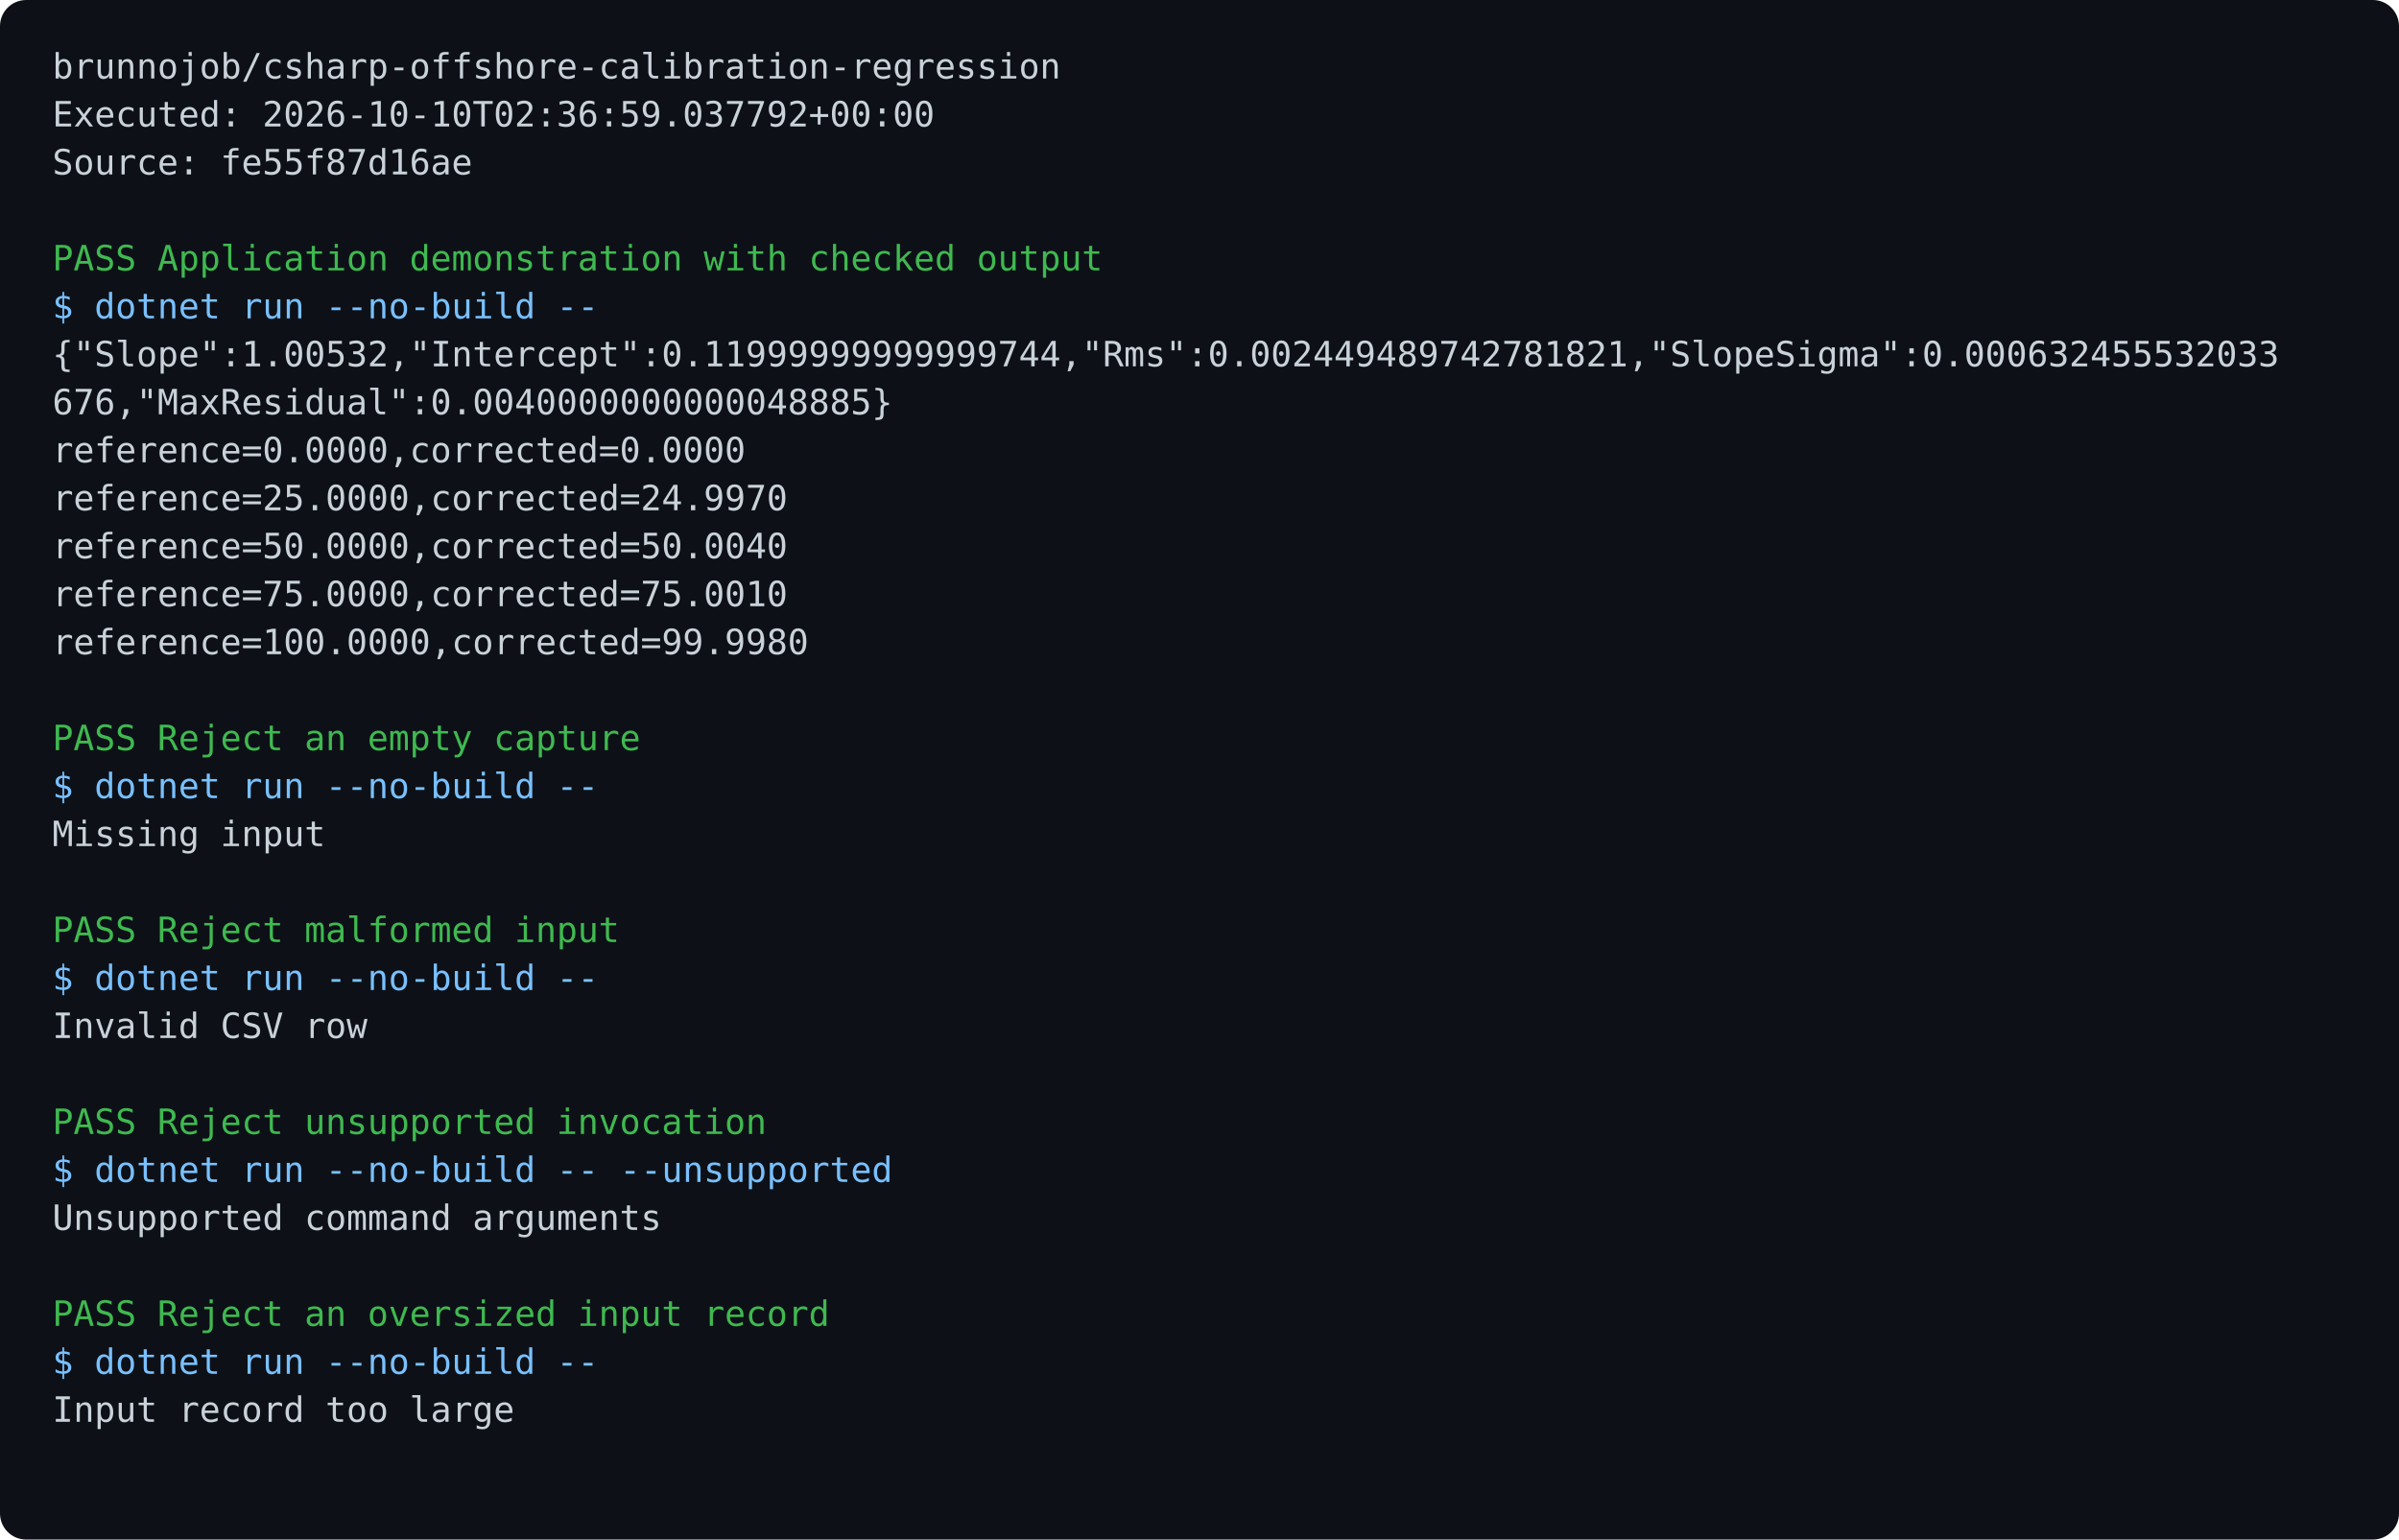
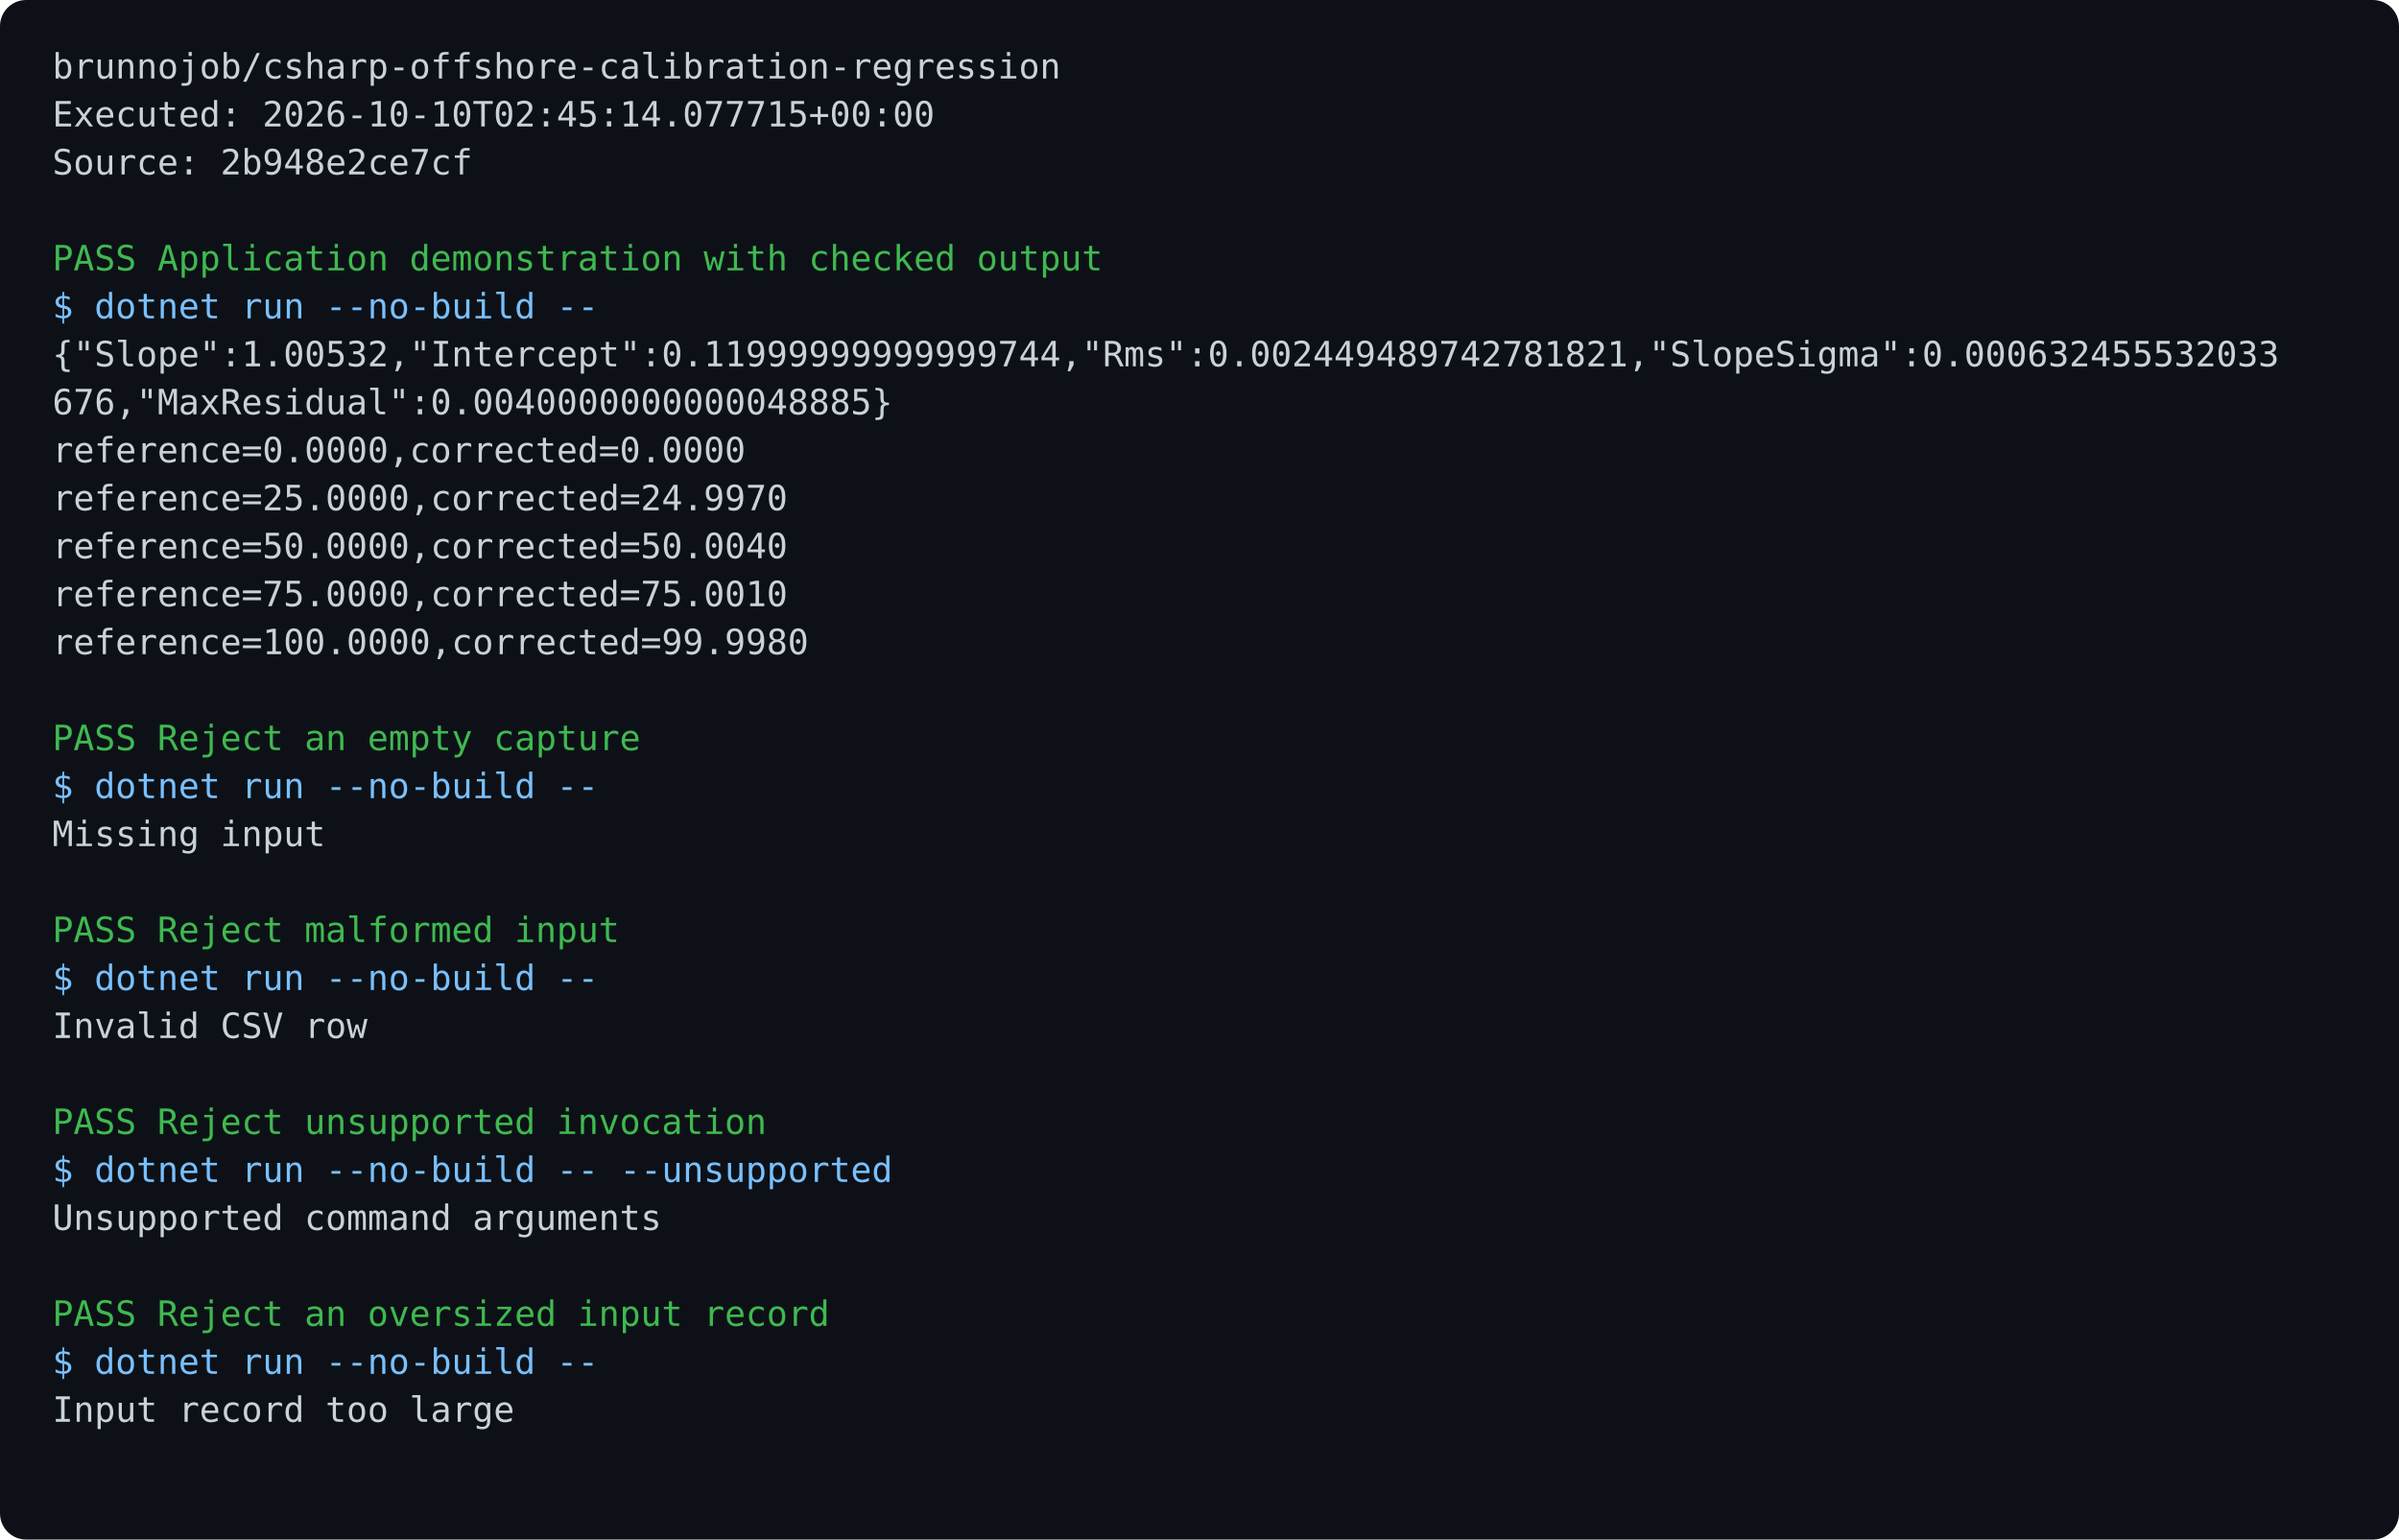
<svg xmlns="http://www.w3.org/2000/svg" width="1100" height="706" viewBox="0 0 1100 706">
  <rect width="1100" height="706" rx="12" fill="#0d1117" />
  <g font-family="monospace" font-size="16">
    <text x="24" y="36" fill="#c9d1d9">brunnojob/csharp-offshore-calibration-regression</text>
-     <text x="24" y="58" fill="#c9d1d9">Executed: 2026-10-10T02:36:59.037792+00:00</text>
-     <text x="24" y="80" fill="#c9d1d9">Source: fe55f87d16ae</text>
+     <text x="24" y="58" fill="#c9d1d9">Executed: 2026-10-10T02:45:14.077715+00:00</text>
+     <text x="24" y="80" fill="#c9d1d9">Source: 2b948e2ce7cf</text>
    <text x="24" y="102" fill="#c9d1d9" />
    <text x="24" y="124" fill="#3fb950">PASS Application demonstration with checked output</text>
    <text x="24" y="146" fill="#79c0ff">$ dotnet run --no-build --</text>
    <text x="24" y="168" fill="#c9d1d9">{"Slope":1.00532,"Intercept":0.11999999999999744,"Rms":0.002449489742781821,"SlopeSigma":0.000632455532033</text>
    <text x="24" y="190" fill="#c9d1d9">676,"MaxResidual":0.0040000000000048885}</text>
    <text x="24" y="212" fill="#c9d1d9">reference=0.0000,corrected=0.0000</text>
    <text x="24" y="234" fill="#c9d1d9">reference=25.0000,corrected=24.9970</text>
    <text x="24" y="256" fill="#c9d1d9">reference=50.0000,corrected=50.0040</text>
    <text x="24" y="278" fill="#c9d1d9">reference=75.0000,corrected=75.0010</text>
    <text x="24" y="300" fill="#c9d1d9">reference=100.0000,corrected=99.9980</text>
    <text x="24" y="322" fill="#c9d1d9" />
    <text x="24" y="344" fill="#3fb950">PASS Reject an empty capture</text>
    <text x="24" y="366" fill="#79c0ff">$ dotnet run --no-build --</text>
    <text x="24" y="388" fill="#c9d1d9">Missing input</text>
    <text x="24" y="410" fill="#c9d1d9" />
    <text x="24" y="432" fill="#3fb950">PASS Reject malformed input</text>
    <text x="24" y="454" fill="#79c0ff">$ dotnet run --no-build --</text>
    <text x="24" y="476" fill="#c9d1d9">Invalid CSV row</text>
    <text x="24" y="498" fill="#c9d1d9" />
    <text x="24" y="520" fill="#3fb950">PASS Reject unsupported invocation</text>
    <text x="24" y="542" fill="#79c0ff">$ dotnet run --no-build -- --unsupported</text>
    <text x="24" y="564" fill="#c9d1d9">Unsupported command arguments</text>
    <text x="24" y="586" fill="#c9d1d9" />
    <text x="24" y="608" fill="#3fb950">PASS Reject an oversized input record</text>
    <text x="24" y="630" fill="#79c0ff">$ dotnet run --no-build --</text>
    <text x="24" y="652" fill="#c9d1d9">Input record too large</text>
  </g>
</svg>
